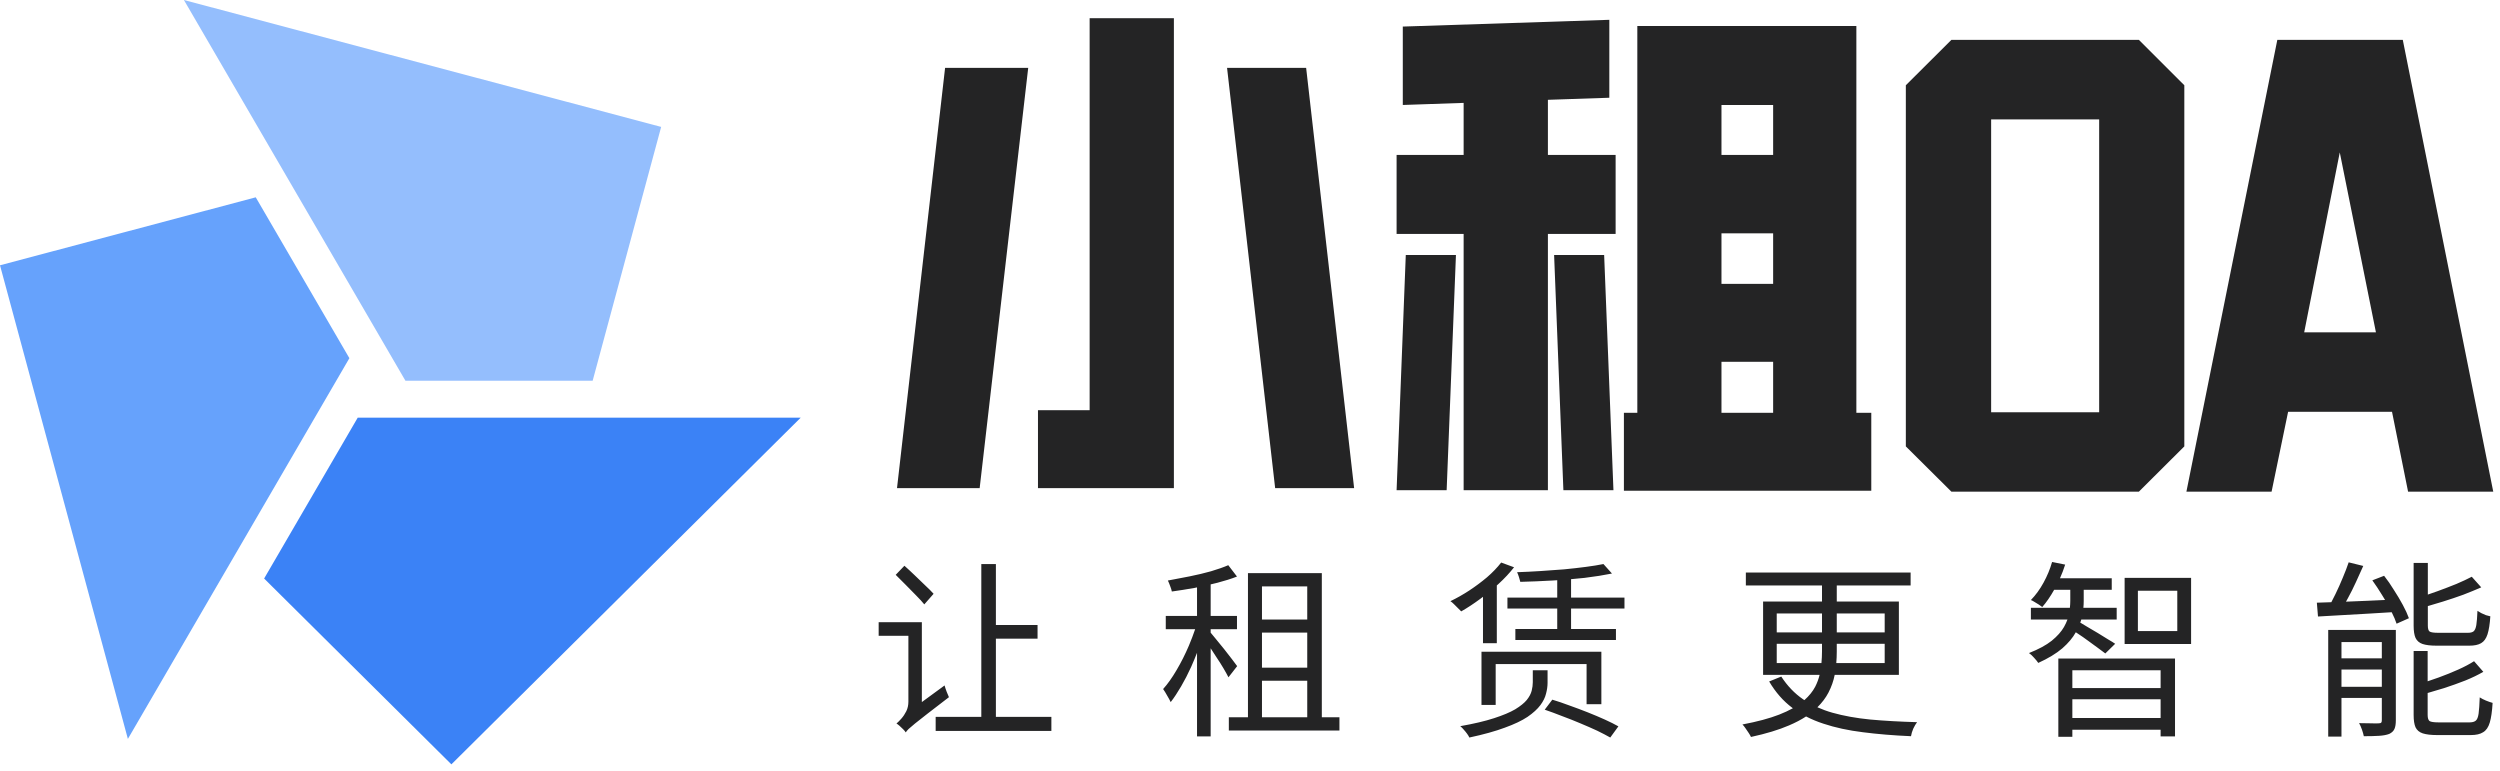
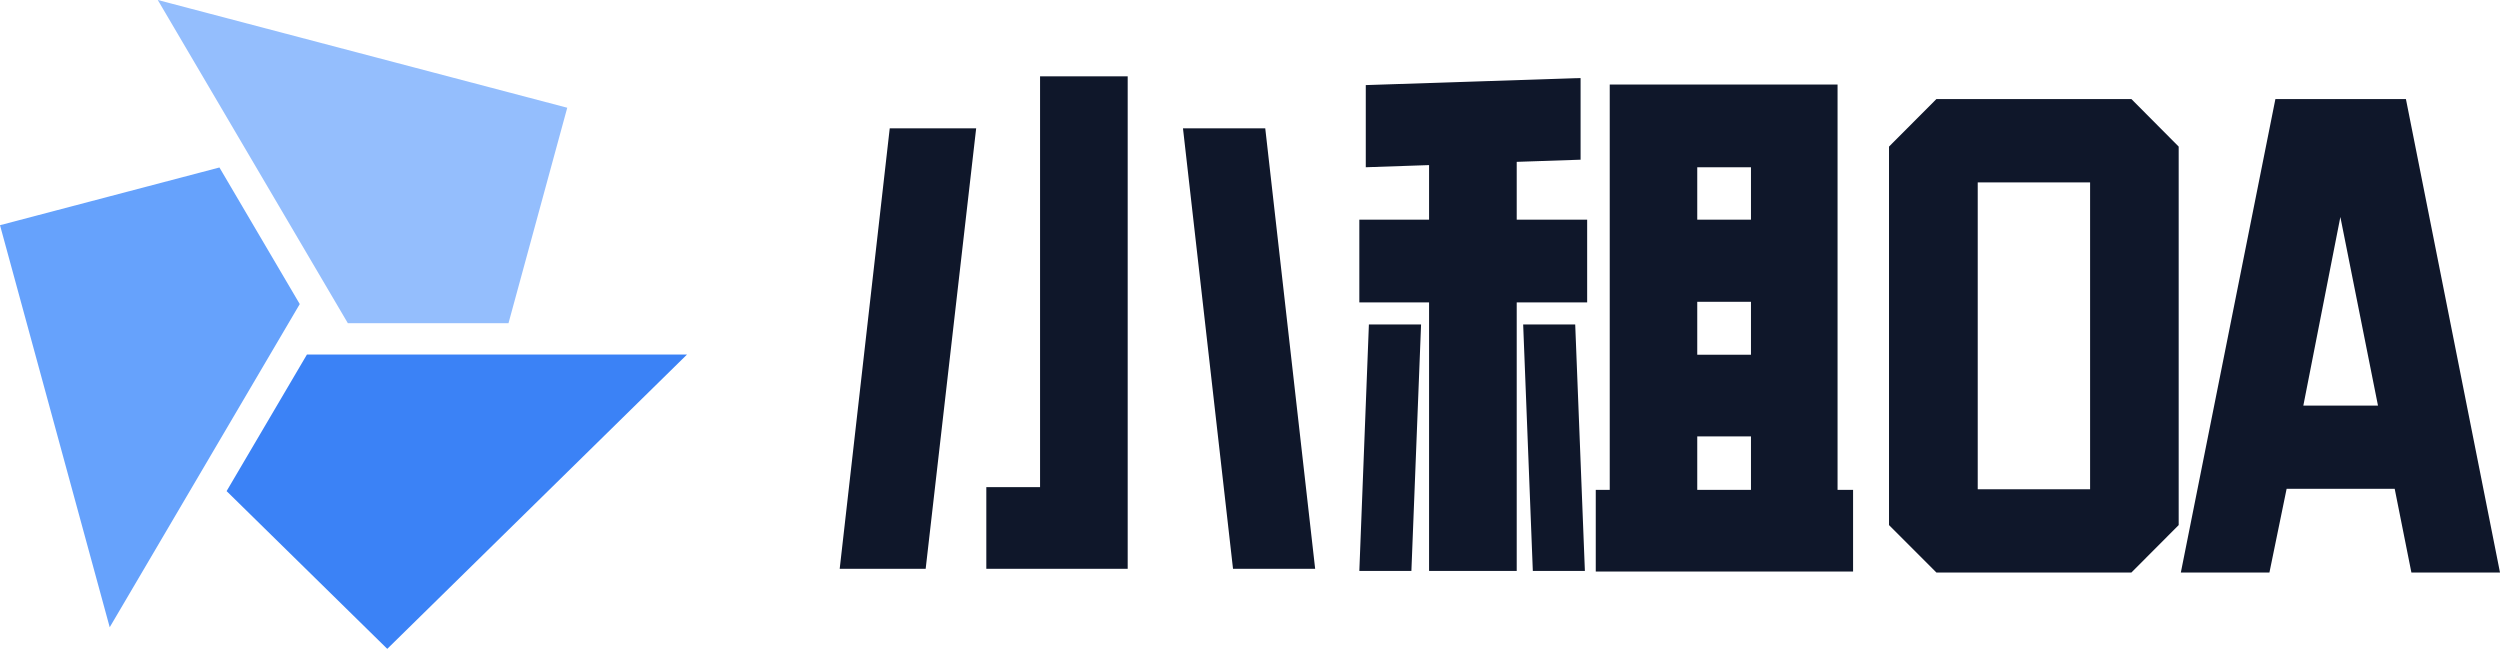
- <svg xmlns="http://www.w3.org/2000/svg" width="185" height="57" viewBox="0 0 185 57" fill="none">
-   <path d="M114.52 50.526C114.52 50.779 114.483 51.045 114.408 51.325C114.343 51.606 114.203 51.891 113.988 52.181C113.773 52.47 113.455 52.76 113.035 53.05C112.614 53.33 112.054 53.596 111.353 53.849C110.653 54.11 109.779 54.353 108.732 54.577C108.695 54.493 108.639 54.4 108.564 54.297C108.489 54.194 108.406 54.091 108.312 53.988C108.228 53.886 108.143 53.802 108.059 53.736C109.068 53.559 109.9 53.362 110.554 53.148C111.218 52.933 111.741 52.714 112.124 52.489C112.507 52.256 112.791 52.026 112.978 51.802C113.165 51.568 113.287 51.34 113.344 51.115C113.4 50.891 113.427 50.681 113.427 50.484V49.602H114.52V50.526ZM114.871 51.775C115.273 51.896 115.698 52.041 116.146 52.209C116.594 52.368 117.043 52.536 117.491 52.713C117.939 52.891 118.36 53.069 118.753 53.246C119.145 53.424 119.481 53.591 119.761 53.75L119.159 54.577C118.897 54.428 118.575 54.259 118.192 54.072C117.809 53.895 117.393 53.713 116.945 53.526C116.506 53.34 116.057 53.161 115.599 52.993C115.151 52.816 114.721 52.657 114.31 52.517L114.871 51.775ZM141.386 43.323H135.921V44.515H140.517V49.939H135.768C135.679 50.393 135.524 50.832 135.303 51.256C135.106 51.636 134.834 51.995 134.488 52.338C134.836 52.494 135.206 52.63 135.598 52.741C136.43 52.975 137.364 53.144 138.401 53.246C139.438 53.34 140.592 53.404 141.863 53.441C141.77 53.563 141.676 53.722 141.583 53.918C141.499 54.114 141.442 54.301 141.414 54.479C140.115 54.423 138.929 54.325 137.854 54.185C136.78 54.054 135.808 53.843 134.939 53.554C134.482 53.406 134.052 53.227 133.649 53.018C133.287 53.255 132.867 53.476 132.388 53.68C131.632 54.007 130.693 54.292 129.572 54.535C129.535 54.451 129.479 54.352 129.404 54.24C129.329 54.128 129.25 54.012 129.166 53.891C129.091 53.779 129.016 53.685 128.941 53.611C130.034 53.405 130.941 53.161 131.66 52.881C132.039 52.733 132.376 52.575 132.673 52.409C132.658 52.398 132.642 52.388 132.627 52.377C131.954 51.873 131.385 51.223 130.918 50.429L131.814 50.065C132.263 50.756 132.8 51.316 133.426 51.746C133.458 51.768 133.492 51.788 133.524 51.81C133.876 51.495 134.143 51.165 134.323 50.821C134.469 50.537 134.577 50.242 134.652 49.939H130.469V44.515H134.828V43.323H129.193V42.37H141.386V43.323ZM160.951 54.493H159.885V54.002H153.354V54.521H152.317V48.733H160.951V54.493ZM177.292 53.302C177.292 53.573 177.259 53.783 177.193 53.933C177.128 54.091 176.997 54.217 176.801 54.311C176.604 54.385 176.352 54.433 176.044 54.451C175.735 54.47 175.361 54.479 174.923 54.479C174.895 54.339 174.848 54.175 174.783 53.988C174.718 53.802 174.648 53.643 174.573 53.512C174.9 53.521 175.199 53.526 175.469 53.526C175.74 53.536 175.927 53.536 176.03 53.526C176.123 53.526 176.185 53.507 176.213 53.47C176.24 53.442 176.255 53.381 176.255 53.288V51.649H173.269V54.507H172.288V46.617H177.292V53.302ZM91.537 42.665C91.107 42.833 90.621 42.987 90.079 43.127C89.917 43.169 89.753 43.206 89.589 43.245V45.58H91.537V46.561H89.589V46.818C89.674 46.914 89.8 47.067 89.967 47.276C90.163 47.509 90.369 47.761 90.584 48.032C90.799 48.303 90.995 48.556 91.173 48.789C91.35 49.023 91.476 49.191 91.55 49.294L90.906 50.12C90.822 49.952 90.701 49.733 90.542 49.462C90.383 49.191 90.205 48.911 90.008 48.621C89.863 48.388 89.723 48.173 89.589 47.974V54.493H88.58V48.307C88.442 48.656 88.299 49.005 88.145 49.35C87.912 49.864 87.664 50.345 87.402 50.793C87.141 51.242 86.884 51.629 86.632 51.956C86.566 51.816 86.477 51.653 86.365 51.466C86.262 51.279 86.165 51.12 86.071 50.989C86.407 50.616 86.739 50.148 87.066 49.588C87.403 49.018 87.706 48.416 87.977 47.78C88.155 47.358 88.308 46.951 88.441 46.561H86.267V45.58H88.58V43.467C88.519 43.479 88.459 43.494 88.397 43.506C87.818 43.609 87.257 43.697 86.716 43.772C86.697 43.66 86.655 43.524 86.59 43.365C86.534 43.207 86.478 43.071 86.422 42.959C86.945 42.866 87.482 42.763 88.033 42.651C88.594 42.538 89.122 42.413 89.617 42.273C90.121 42.123 90.547 41.974 90.892 41.824L91.537 42.665ZM179.646 50.416C179.914 50.329 180.185 50.236 180.459 50.135C180.973 49.948 181.459 49.752 181.917 49.546C182.374 49.34 182.762 49.134 183.08 48.929L183.766 49.714C183.383 49.938 182.939 50.153 182.434 50.358C181.93 50.555 181.407 50.742 180.865 50.919C180.448 51.048 180.041 51.169 179.646 51.281V52.909C179.646 53.133 179.693 53.283 179.786 53.358C179.889 53.423 180.109 53.456 180.445 53.456H182.758C182.954 53.456 183.103 53.414 183.206 53.33C183.309 53.246 183.378 53.073 183.416 52.812C183.453 52.541 183.481 52.138 183.5 51.606C183.631 51.69 183.785 51.769 183.963 51.844C184.149 51.919 184.313 51.975 184.453 52.013C184.416 52.639 184.346 53.124 184.243 53.47C184.14 53.816 183.976 54.054 183.752 54.185C183.537 54.325 183.234 54.395 182.842 54.395H180.346C179.898 54.395 179.544 54.353 179.282 54.269C179.03 54.185 178.852 54.035 178.749 53.82C178.655 53.605 178.609 53.302 178.609 52.909V48.173H179.646V50.416ZM68.217 51.953L69.898 50.723C69.936 50.863 69.987 51.017 70.052 51.186C70.118 51.354 70.174 51.489 70.221 51.592C69.566 52.096 69.038 52.503 68.636 52.812C68.235 53.12 67.927 53.363 67.712 53.54C67.497 53.718 67.338 53.853 67.235 53.946C67.189 53.993 67.148 54.037 67.113 54.079L67.025 54.198L66.948 54.09C66.915 54.05 66.876 54.007 66.829 53.96C66.745 53.876 66.656 53.792 66.562 53.708C66.478 53.634 66.404 53.578 66.339 53.54C66.441 53.456 66.563 53.335 66.703 53.176C66.843 53.017 66.964 52.835 67.067 52.629C67.17 52.414 67.221 52.181 67.221 51.929V47.051H65.021V46.042H68.217V51.953ZM73.696 46.252H76.779V47.262H73.696V53.05H77.802V54.087H69.239V53.05H72.617V41.739H73.696V46.252ZM97.815 53.077H99.118V54.059H90.934V53.077H92.349V42.412H97.815V53.077ZM153.354 53.134H159.885V51.746H153.354V53.134ZM93.386 53.077H96.736V50.373H93.386V53.077ZM118.501 52.111H117.407V49.14H110.68V52.167H109.63V48.229H118.501V52.111ZM153.354 50.919H159.885V49.602H153.354V50.919ZM173.269 50.821H176.255V49.546H173.269V50.821ZM93.386 49.405H96.736V46.813H93.386V49.405ZM131.478 49.069H134.787C134.813 48.785 134.828 48.496 134.828 48.2V47.64H131.478V49.069ZM135.921 48.215C135.921 48.504 135.908 48.789 135.885 49.069H139.467V47.64H135.921V48.215ZM152.822 41.781C152.715 42.124 152.585 42.461 152.438 42.791H156.269V43.646H154.195V44.473C154.195 44.635 154.187 44.803 154.17 44.978H156.635V45.846H154.016C153.995 45.922 153.967 45.997 153.94 46.073C154.067 46.147 154.236 46.249 154.448 46.379C154.7 46.519 154.961 46.673 155.232 46.841C155.512 47.009 155.77 47.168 156.004 47.318C156.246 47.458 156.419 47.565 156.522 47.64L155.793 48.355C155.662 48.252 155.48 48.116 155.247 47.948C155.023 47.78 154.78 47.603 154.518 47.416C154.266 47.229 154.018 47.056 153.775 46.898C153.718 46.859 153.662 46.823 153.61 46.788C153.386 47.193 153.054 47.59 152.612 47.977C152.164 48.36 151.57 48.719 150.832 49.056C150.757 48.944 150.655 48.817 150.524 48.677C150.393 48.527 150.267 48.41 150.145 48.326C150.855 48.046 151.416 47.743 151.827 47.416C152.238 47.08 152.542 46.738 152.738 46.393C152.843 46.208 152.927 46.025 152.992 45.846H150.286V44.978H153.171C153.19 44.798 153.201 44.63 153.201 44.473V43.646H152.007C151.728 44.142 151.437 44.568 151.127 44.921C151.061 44.865 150.977 44.805 150.874 44.739C150.771 44.674 150.664 44.608 150.552 44.543C150.449 44.478 150.361 44.431 150.286 44.403C150.641 44.038 150.954 43.608 151.224 43.113C151.495 42.618 151.706 42.109 151.855 41.586L152.822 41.781ZM173.269 48.719H176.255V47.514H173.269V48.719ZM179.66 43.999C179.899 43.919 180.142 43.834 180.388 43.744C180.874 43.567 181.337 43.389 181.776 43.211C182.215 43.024 182.593 42.847 182.911 42.679L183.612 43.464C183.21 43.641 182.767 43.823 182.281 44.01C181.795 44.187 181.295 44.356 180.781 44.515C180.4 44.633 180.026 44.742 179.66 44.85V46.294C179.66 46.518 179.702 46.663 179.786 46.729C179.879 46.794 180.09 46.827 180.417 46.827H182.631C182.817 46.827 182.958 46.79 183.052 46.715C183.145 46.631 183.21 46.476 183.248 46.252C183.285 46.019 183.313 45.668 183.332 45.201C183.416 45.257 183.509 45.313 183.612 45.369C183.724 45.425 183.841 45.477 183.963 45.524C184.084 45.561 184.192 45.589 184.285 45.608C184.248 46.178 184.178 46.622 184.075 46.94C183.972 47.257 183.813 47.476 183.598 47.598C183.393 47.719 183.103 47.78 182.729 47.78H180.319C179.871 47.78 179.52 47.739 179.267 47.654C179.024 47.57 178.852 47.42 178.749 47.205C178.655 46.99 178.609 46.691 178.609 46.309V41.655H179.66V43.999ZM162.141 47.654H157.222V42.763H162.141V47.654ZM112.04 41.978C111.713 42.398 111.329 42.809 110.89 43.211C110.849 43.249 110.806 43.285 110.764 43.322V47.598H109.741V44.164C109.666 44.22 109.593 44.277 109.517 44.332C109.05 44.678 108.587 44.982 108.13 45.243C108.074 45.178 107.994 45.098 107.891 45.005C107.798 44.902 107.7 44.804 107.597 44.711C107.504 44.618 107.415 44.542 107.331 44.486C107.798 44.262 108.261 44.001 108.719 43.702C109.186 43.394 109.625 43.066 110.036 42.721C110.447 42.366 110.797 42.002 111.087 41.628L112.04 41.978ZM119.285 42.441C118.697 42.562 118.019 42.669 117.254 42.763C116.927 42.799 116.595 42.83 116.259 42.858V44.221H120.211V45.033H116.259V46.547H119.58V47.359H112.137V46.547H115.235V45.033H111.55V44.221H115.235V42.936C115.114 42.943 114.993 42.952 114.871 42.959C114.049 43.006 113.259 43.038 112.503 43.057C112.484 42.963 112.451 42.847 112.404 42.707C112.357 42.558 112.311 42.436 112.264 42.343C112.825 42.324 113.4 42.295 113.988 42.258C114.586 42.221 115.17 42.179 115.74 42.132C116.319 42.076 116.856 42.016 117.351 41.95C117.856 41.885 118.291 41.814 118.655 41.739L119.285 42.441ZM131.478 46.799H134.828V45.398H131.478V46.799ZM135.921 46.799H139.467V45.398H135.921V46.799ZM158.204 46.701H161.119V43.716H158.204V46.701ZM174.881 41.88C174.712 42.263 174.531 42.665 174.335 43.085C174.148 43.496 173.951 43.889 173.746 44.263C173.699 44.352 173.65 44.438 173.603 44.523C174.099 44.501 174.618 44.48 175.161 44.459C175.604 44.436 176.049 44.417 176.496 44.398C176.423 44.274 176.347 44.149 176.268 44.025C176.035 43.642 175.796 43.282 175.553 42.945L176.423 42.608C176.675 42.926 176.918 43.277 177.151 43.66C177.394 44.034 177.614 44.402 177.81 44.767C178.007 45.131 178.156 45.459 178.259 45.748L177.347 46.154C177.266 45.903 177.145 45.62 176.986 45.305C176.404 45.343 175.819 45.38 175.231 45.411C174.54 45.449 173.876 45.486 173.241 45.524C172.615 45.561 172.045 45.594 171.531 45.622L171.447 44.599C171.771 44.586 172.129 44.575 172.519 44.563C172.619 44.376 172.721 44.178 172.821 43.968C173.017 43.566 173.199 43.16 173.367 42.749C173.544 42.329 173.689 41.95 173.802 41.613L174.881 41.88ZM93.386 45.846H96.736V43.394H93.386V45.846ZM66.927 41.866C67.16 42.072 67.412 42.305 67.683 42.566C67.954 42.828 68.216 43.081 68.469 43.323C68.721 43.557 68.927 43.763 69.086 43.941L68.398 44.725C68.249 44.538 68.048 44.319 67.796 44.066C67.553 43.814 67.296 43.552 67.025 43.281C66.763 43.01 66.516 42.762 66.282 42.538L66.927 41.866ZM161.64 6.309V33.033L158.277 36.383H144.404L141.032 33.033V6.309L144.404 2.95H158.277L161.64 6.309ZM184.501 36.383H178.198L177.009 30.472H169.32L168.097 36.383H161.794L168.522 2.95H177.806L184.501 36.383ZM137.371 30.548H138.475V36.316H120.169V30.548H121.162V1.924H137.371V30.548ZM107.052 36.273H103.348L104.028 18.869H107.74L107.052 36.273ZM119.09 7.233L114.545 7.386V11.465H119.556V17.309H114.545V36.273H108.309V17.309H103.348V11.465H108.309V7.614L103.807 7.768V1.966L119.09 1.466V7.233ZM119.395 36.273H115.691L115.004 18.869H118.707L119.395 36.273ZM72.495 36.12H66.379L69.937 5.02H76.088L72.495 36.12ZM86.868 36.12H76.81V30.353H80.633V1.347H86.868V36.12ZM100.205 36.12H94.361L90.802 5.02H96.654L100.205 36.12ZM127.389 30.548H131.212V26.774H127.389V30.548ZM147.344 30.506H155.338V8.836H147.344V30.506ZM170.51 24.594H175.819L173.143 11.278L170.51 24.594ZM127.389 21.007H131.212V17.267H127.389V21.007ZM127.389 11.465H131.212V7.768H127.389V11.465Z" fill="#242425" />
-   <path fill-rule="evenodd" clip-rule="evenodd" d="M48.926 9.391L43.857 28.172H30.001L13.61 6.10352e-05L48.926 9.391Z" fill="#94BEFD" />
-   <path fill-rule="evenodd" clip-rule="evenodd" d="M33.402 56.562L19.545 42.811L26.473 30.905H59.255L33.402 56.562Z" fill="#3B82F6" />
-   <path fill-rule="evenodd" clip-rule="evenodd" d="M0 19.631L18.925 14.601L25.854 26.506L9.463 54.679L0 19.631Z" fill="#66A2FC" />
+ <svg xmlns="http://www.w3.org/2000/svg" width="131" height="34" viewBox="0 0 131 34" fill="none">
+   <path d="M54.499 4H59.091V29.805H51.683V25.525H54.499V4ZM46.622 6.725H51.151L48.505 29.805H44L46.622 6.725ZM61.988 6.725H66.299L68.914 29.805H64.61L61.988 6.725ZM97.101 25.67V29.95H83.618V25.67H84.35V4.428H96.288V25.67H97.101ZM82.823 4.088V8.368L79.476 8.481V11.509H83.167V15.845H79.476V29.918H74.883V15.845H71.229V11.509H74.883V8.651L71.567 8.764V4.459L82.823 4.088ZM74.464 17.003L73.957 29.918H71.229L71.73 17.003H74.464ZM82.541 17.003L83.048 29.918H80.32L79.814 17.003H82.541ZM88.936 22.869V25.67H91.751V22.869H88.936ZM88.936 15.814V18.589H91.751V15.814H88.936ZM88.936 8.764V11.509H91.751V8.764H88.936ZM98.984 7.682L101.468 5.19H111.685L114.163 7.682V27.514L111.685 30H101.468L98.984 27.514V7.682ZM109.521 9.557H103.633V25.638H109.521V9.557ZM126.07 5.19L131 30H126.357L125.482 25.613H119.819L118.918 30H114.276L119.231 5.19H126.07ZM122.635 11.37L120.695 21.252H124.606L122.635 11.37Z" fill="#0F172A" />
+   <path fill-rule="evenodd" clip-rule="evenodd" d="M29.724 5.645L26.645 16.935H18.227L8.268 0L29.724 5.645Z" fill="#94BEFD" />
+   <path fill-rule="evenodd" clip-rule="evenodd" d="M20.293 34L11.874 25.734L16.084 18.577H36L20.293 34Z" fill="#3B82F6" />
+   <path fill-rule="evenodd" clip-rule="evenodd" d="M0 11.8L11.498 8.776L15.707 15.933L5.749 32.868L0 11.8Z" fill="#66A2FC" />
</svg>
